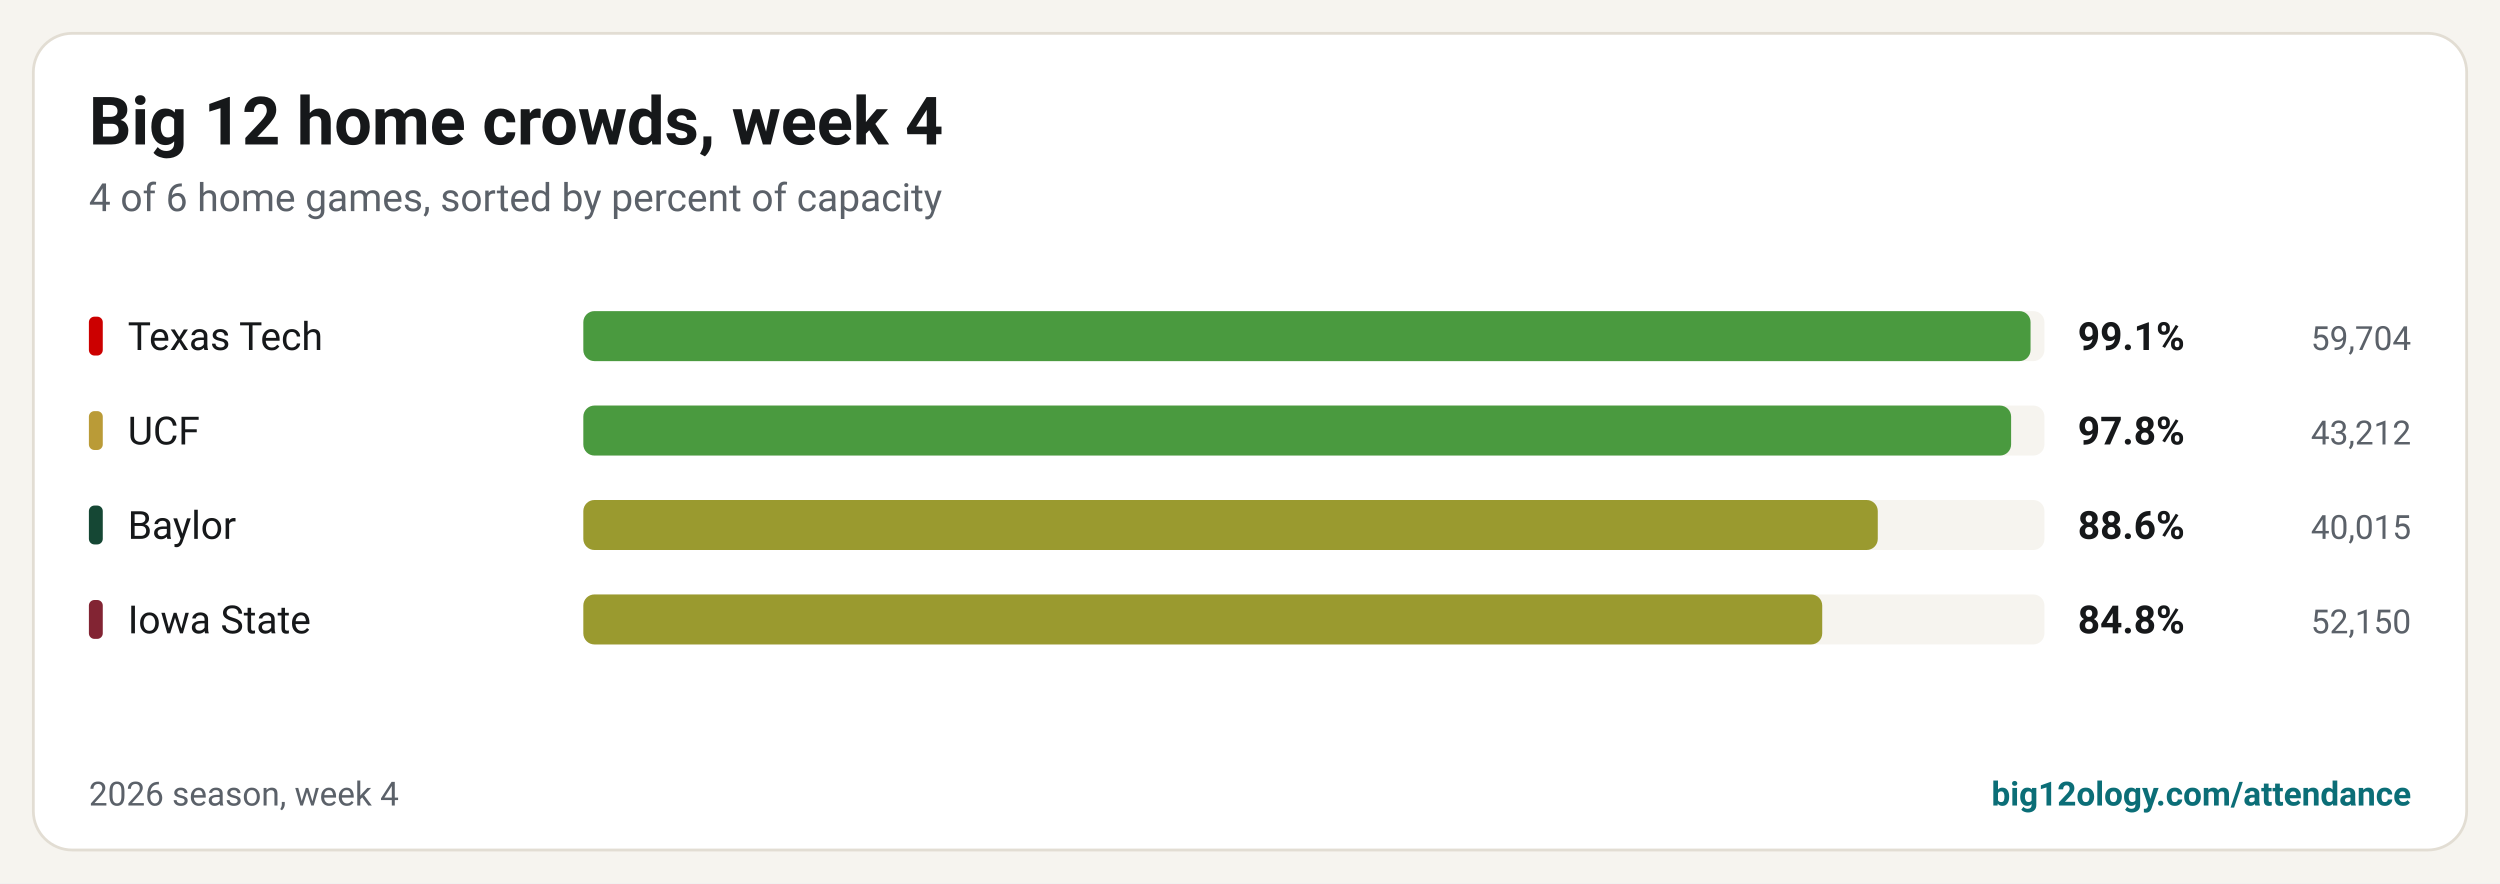
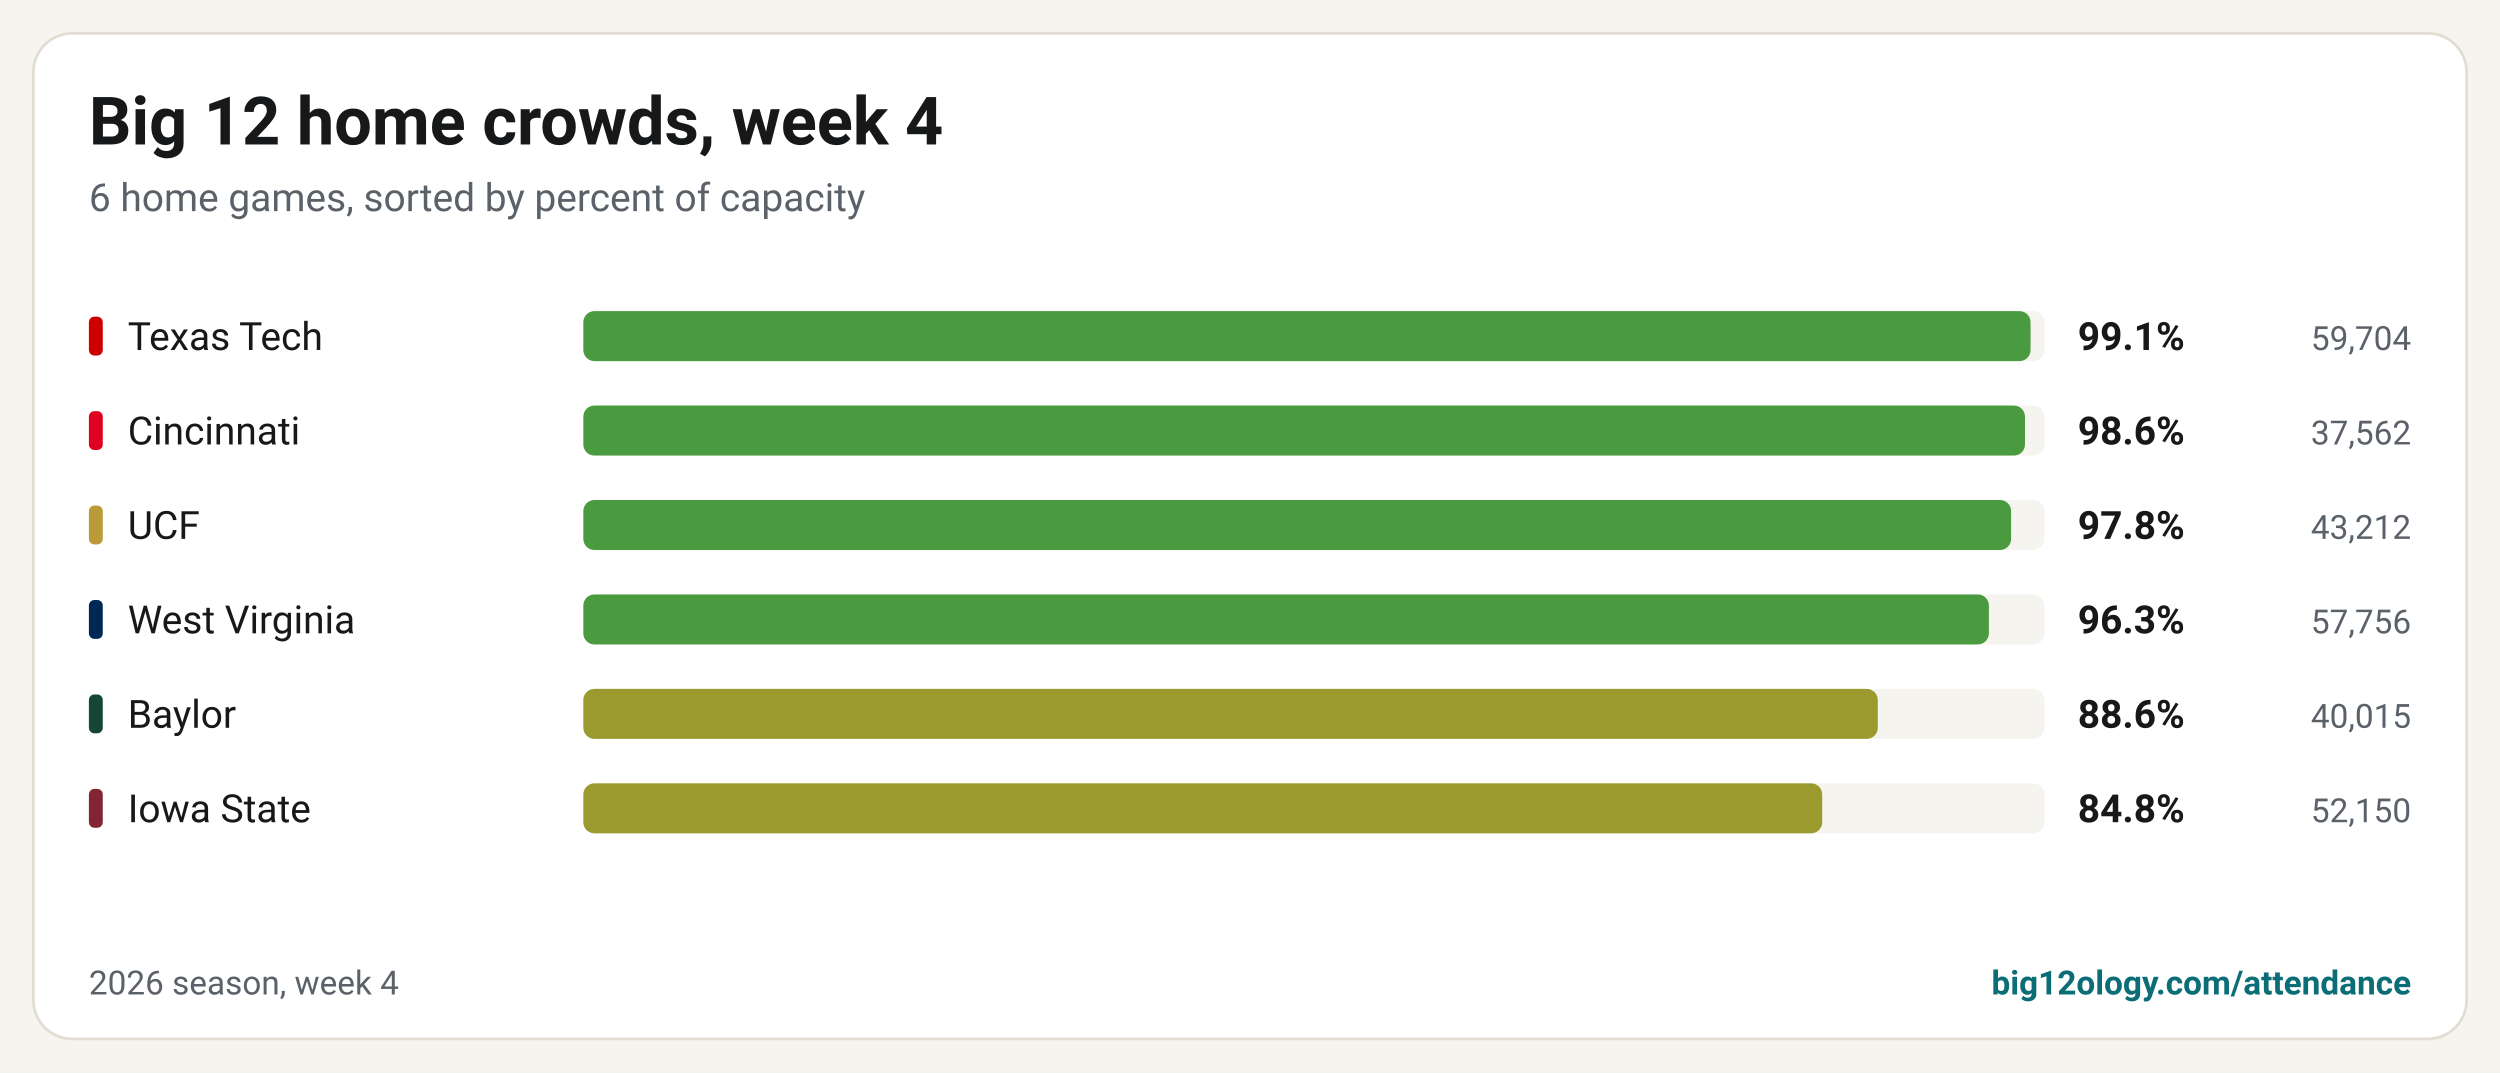
- <svg xmlns="http://www.w3.org/2000/svg" width="900" height="318" viewBox="0 0 900 318" role="img" aria-label="Big 12 home crowds, week 4. 4 of 6 home games, sorted by percent of capacity">
-   <rect width="900" height="318" fill="#f6f4ef" />
-   <rect x="12" y="12" width="876" height="294" rx="14" fill="#ffffff" stroke="#e2ddd3" />
+ <svg xmlns="http://www.w3.org/2000/svg" width="900" height="386" viewBox="0 0 900 386" role="img" aria-label="Big 12 home crowds, week 4. 6 home games, sorted by percent of capacity">
+   <rect width="900" height="386" fill="#f6f4ef" />
+   <rect x="12" y="12" width="876" height="362" rx="14" fill="#ffffff" stroke="#e2ddd3" />
  <text x="32" y="52" font-family="-apple-system, BlinkMacSystemFont, 'Segoe UI', Roboto, Helvetica, Arial, sans-serif" font-size="24" font-weight="700" fill="#16181A">Big 12 home crowds, week 4</text>
-   <text x="32" y="76" font-family="-apple-system, BlinkMacSystemFont, 'Segoe UI', Roboto, Helvetica, Arial, sans-serif" font-size="14" fill="#5b6169">4 of 6 home games, sorted by percent of capacity</text>
+   <text x="32" y="76" font-family="-apple-system, BlinkMacSystemFont, 'Segoe UI', Roboto, Helvetica, Arial, sans-serif" font-size="14" fill="#5b6169">6 home games, sorted by percent of capacity</text>
  <rect x="32" y="114" width="5" height="14" rx="2" fill="#cc0000" />
  <text x="46" y="126" font-family="-apple-system, BlinkMacSystemFont, 'Segoe UI', Roboto, Helvetica, Arial, sans-serif" font-size="14" fill="#16181A">Texas Tech</text>
  <rect x="210" y="112" width="526" height="18" rx="4" fill="#f6f4ef" />
  <rect x="210" y="112" width="521" height="18" rx="4" fill="#4a9a3f" />
  <text x="748" y="126" font-family="-apple-system, BlinkMacSystemFont, 'Segoe UI', Roboto, Helvetica, Arial, sans-serif" font-size="14" font-weight="700" fill="#16181A">99.1%</text>
  <text x="868" y="126" font-family="-apple-system, BlinkMacSystemFont, 'Segoe UI', Roboto, Helvetica, Arial, sans-serif" font-size="12" fill="#5b6169" text-anchor="end">59,704</text>
-   <rect x="32" y="148" width="5" height="14" rx="2" fill="#ba9b37" />
-   <text x="46" y="160" font-family="-apple-system, BlinkMacSystemFont, 'Segoe UI', Roboto, Helvetica, Arial, sans-serif" font-size="14" fill="#16181A">UCF</text>
+   <rect x="32" y="148" width="5" height="14" rx="2" fill="#e00122" />
+   <text x="46" y="160" font-family="-apple-system, BlinkMacSystemFont, 'Segoe UI', Roboto, Helvetica, Arial, sans-serif" font-size="14" fill="#16181A">Cincinnati</text>
  <rect x="210" y="146" width="526" height="18" rx="4" fill="#f6f4ef" />
-   <rect x="210" y="146" width="514" height="18" rx="4" fill="#4a9a3f" />
-   <text x="748" y="160" font-family="-apple-system, BlinkMacSystemFont, 'Segoe UI', Roboto, Helvetica, Arial, sans-serif" font-size="14" font-weight="700" fill="#16181A">97.8%</text>
-   <text x="868" y="160" font-family="-apple-system, BlinkMacSystemFont, 'Segoe UI', Roboto, Helvetica, Arial, sans-serif" font-size="12" fill="#5b6169" text-anchor="end">43,212</text>
-   <rect x="32" y="182" width="5" height="14" rx="2" fill="#154734" />
-   <text x="46" y="194" font-family="-apple-system, BlinkMacSystemFont, 'Segoe UI', Roboto, Helvetica, Arial, sans-serif" font-size="14" fill="#16181A">Baylor</text>
+   <rect x="210" y="146" width="519" height="18" rx="4" fill="#4a9a3f" />
+   <text x="748" y="160" font-family="-apple-system, BlinkMacSystemFont, 'Segoe UI', Roboto, Helvetica, Arial, sans-serif" font-size="14" font-weight="700" fill="#16181A">98.6%</text>
+   <text x="868" y="160" font-family="-apple-system, BlinkMacSystemFont, 'Segoe UI', Roboto, Helvetica, Arial, sans-serif" font-size="12" fill="#5b6169" text-anchor="end">37,562</text>
+   <rect x="32" y="182" width="5" height="14" rx="2" fill="#ba9b37" />
+   <text x="46" y="194" font-family="-apple-system, BlinkMacSystemFont, 'Segoe UI', Roboto, Helvetica, Arial, sans-serif" font-size="14" fill="#16181A">UCF</text>
  <rect x="210" y="180" width="526" height="18" rx="4" fill="#f6f4ef" />
-   <rect x="210" y="180" width="466" height="18" rx="4" fill="#9a9a2f" />
-   <text x="748" y="194" font-family="-apple-system, BlinkMacSystemFont, 'Segoe UI', Roboto, Helvetica, Arial, sans-serif" font-size="14" font-weight="700" fill="#16181A">88.6%</text>
-   <text x="868" y="194" font-family="-apple-system, BlinkMacSystemFont, 'Segoe UI', Roboto, Helvetica, Arial, sans-serif" font-size="12" fill="#5b6169" text-anchor="end">40,015</text>
-   <rect x="32" y="216" width="5" height="14" rx="2" fill="#822433" />
-   <text x="46" y="228" font-family="-apple-system, BlinkMacSystemFont, 'Segoe UI', Roboto, Helvetica, Arial, sans-serif" font-size="14" fill="#16181A">Iowa State</text>
+   <rect x="210" y="180" width="514" height="18" rx="4" fill="#4a9a3f" />
+   <text x="748" y="194" font-family="-apple-system, BlinkMacSystemFont, 'Segoe UI', Roboto, Helvetica, Arial, sans-serif" font-size="14" font-weight="700" fill="#16181A">97.8%</text>
+   <text x="868" y="194" font-family="-apple-system, BlinkMacSystemFont, 'Segoe UI', Roboto, Helvetica, Arial, sans-serif" font-size="12" fill="#5b6169" text-anchor="end">43,212</text>
+   <rect x="32" y="216" width="5" height="14" rx="2" fill="#002855" />
+   <text x="46" y="228" font-family="-apple-system, BlinkMacSystemFont, 'Segoe UI', Roboto, Helvetica, Arial, sans-serif" font-size="14" fill="#16181A">West Virginia</text>
  <rect x="210" y="214" width="526" height="18" rx="4" fill="#f6f4ef" />
-   <rect x="210" y="214" width="446" height="18" rx="4" fill="#9a9a2f" />
-   <text x="748" y="228" font-family="-apple-system, BlinkMacSystemFont, 'Segoe UI', Roboto, Helvetica, Arial, sans-serif" font-size="14" font-weight="700" fill="#16181A">84.8%</text>
-   <text x="868" y="228" font-family="-apple-system, BlinkMacSystemFont, 'Segoe UI', Roboto, Helvetica, Arial, sans-serif" font-size="12" fill="#5b6169" text-anchor="end">52,150</text>
-   <text x="32" y="290" font-family="-apple-system, BlinkMacSystemFont, 'Segoe UI', Roboto, Helvetica, Arial, sans-serif" font-size="12" fill="#5b6169">2026 season, week 4</text>
-   <text x="868" y="290" font-family="-apple-system, BlinkMacSystemFont, 'Segoe UI', Roboto, Helvetica, Arial, sans-serif" font-size="12" fill="#0B6E77" text-anchor="end" font-weight="600">big12ology.com/attendance</text>
+   <rect x="210" y="214" width="506" height="18" rx="4" fill="#4a9a3f" />
+   <text x="748" y="228" font-family="-apple-system, BlinkMacSystemFont, 'Segoe UI', Roboto, Helvetica, Arial, sans-serif" font-size="14" font-weight="700" fill="#16181A">96.3%</text>
+   <text x="868" y="228" font-family="-apple-system, BlinkMacSystemFont, 'Segoe UI', Roboto, Helvetica, Arial, sans-serif" font-size="12" fill="#5b6169" text-anchor="end">57,756</text>
+   <rect x="32" y="250" width="5" height="14" rx="2" fill="#154734" />
+   <text x="46" y="262" font-family="-apple-system, BlinkMacSystemFont, 'Segoe UI', Roboto, Helvetica, Arial, sans-serif" font-size="14" fill="#16181A">Baylor</text>
+   <rect x="210" y="248" width="526" height="18" rx="4" fill="#f6f4ef" />
+   <rect x="210" y="248" width="466" height="18" rx="4" fill="#9a9a2f" />
+   <text x="748" y="262" font-family="-apple-system, BlinkMacSystemFont, 'Segoe UI', Roboto, Helvetica, Arial, sans-serif" font-size="14" font-weight="700" fill="#16181A">88.6%</text>
+   <text x="868" y="262" font-family="-apple-system, BlinkMacSystemFont, 'Segoe UI', Roboto, Helvetica, Arial, sans-serif" font-size="12" fill="#5b6169" text-anchor="end">40,015</text>
+   <rect x="32" y="284" width="5" height="14" rx="2" fill="#822433" />
+   <text x="46" y="296" font-family="-apple-system, BlinkMacSystemFont, 'Segoe UI', Roboto, Helvetica, Arial, sans-serif" font-size="14" fill="#16181A">Iowa State</text>
+   <rect x="210" y="282" width="526" height="18" rx="4" fill="#f6f4ef" />
+   <rect x="210" y="282" width="446" height="18" rx="4" fill="#9a9a2f" />
+   <text x="748" y="296" font-family="-apple-system, BlinkMacSystemFont, 'Segoe UI', Roboto, Helvetica, Arial, sans-serif" font-size="14" font-weight="700" fill="#16181A">84.8%</text>
+   <text x="868" y="296" font-family="-apple-system, BlinkMacSystemFont, 'Segoe UI', Roboto, Helvetica, Arial, sans-serif" font-size="12" fill="#5b6169" text-anchor="end">52,150</text>
+   <text x="32" y="358" font-family="-apple-system, BlinkMacSystemFont, 'Segoe UI', Roboto, Helvetica, Arial, sans-serif" font-size="12" fill="#5b6169">2026 season, week 4</text>
+   <text x="868" y="358" font-family="-apple-system, BlinkMacSystemFont, 'Segoe UI', Roboto, Helvetica, Arial, sans-serif" font-size="12" fill="#0B6E77" text-anchor="end" font-weight="600">big12ology.com/attendance</text>
</svg>
